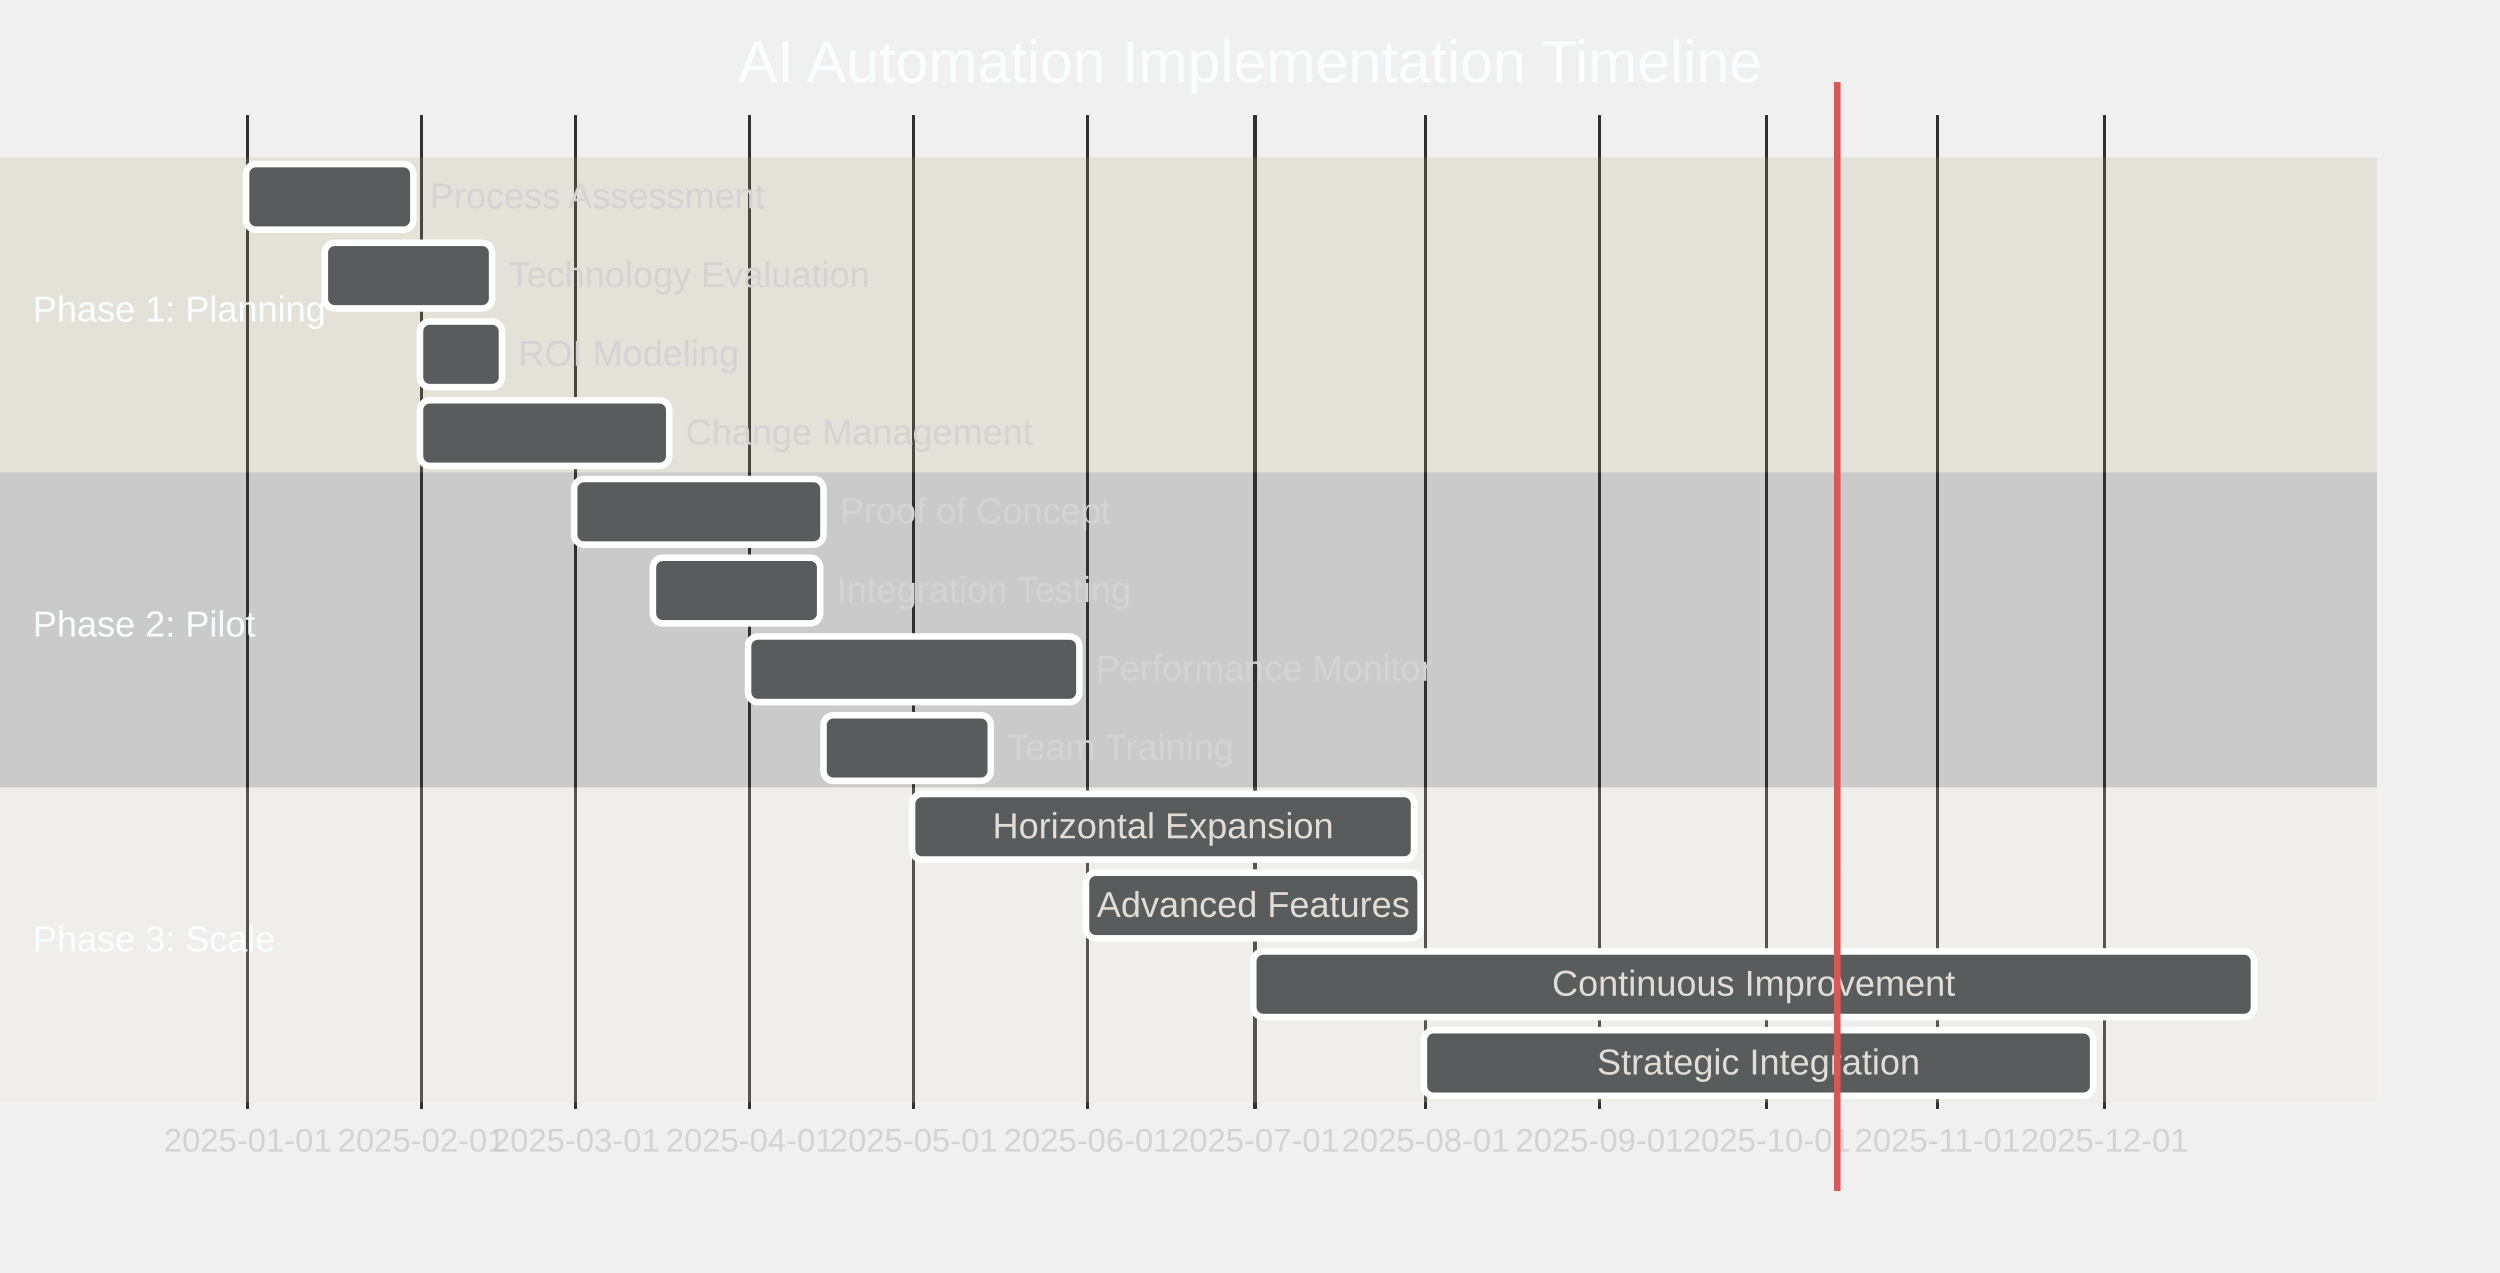
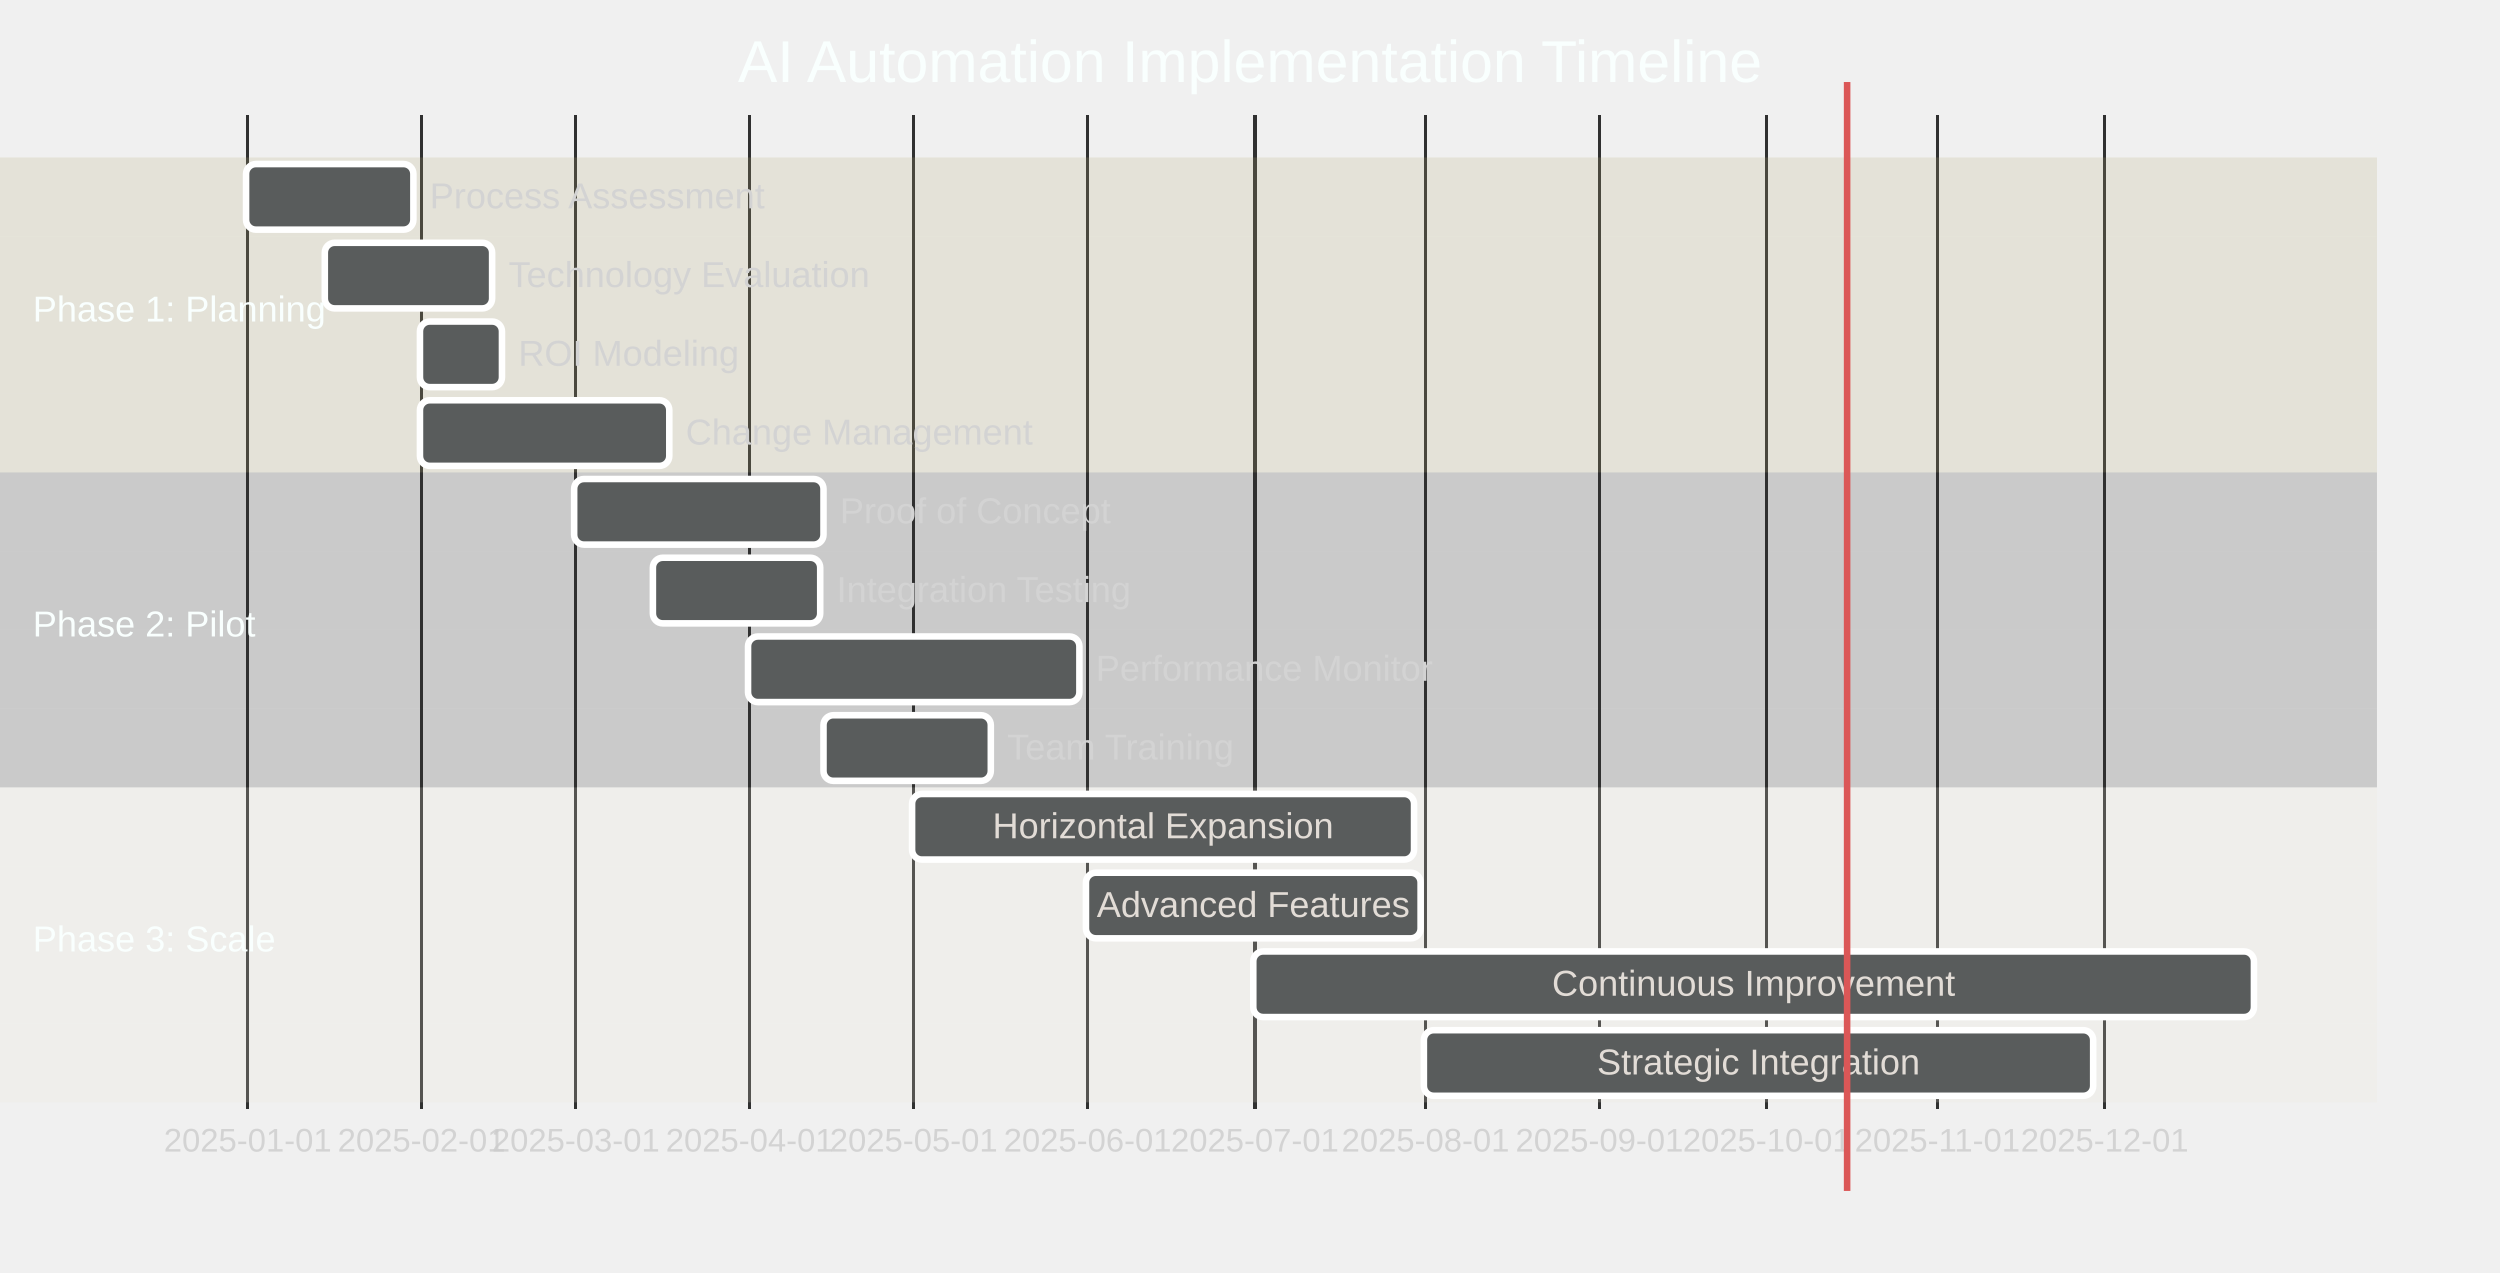
<svg xmlns="http://www.w3.org/2000/svg" aria-roledescription="gantt" role="graphics-document document" style="max-width: 762px; background-color: transparent;" viewBox="0 0 762 388" width="100%" id="my-svg">
  <style>#my-svg{font-family:"trebuchet ms",verdana,arial,sans-serif;font-size:16px;fill:#ccc;}#my-svg .error-icon{fill:#a44141;}#my-svg .error-text{fill:#ddd;stroke:#ddd;}#my-svg .edge-thickness-normal{stroke-width:2px;}#my-svg .edge-thickness-thick{stroke-width:3.5px;}#my-svg .edge-pattern-solid{stroke-dasharray:0;}#my-svg .edge-pattern-dashed{stroke-dasharray:3;}#my-svg .edge-pattern-dotted{stroke-dasharray:2;}#my-svg .marker{fill:lightgrey;stroke:lightgrey;}#my-svg .marker.cross{stroke:lightgrey;}#my-svg svg{font-family:"trebuchet ms",verdana,arial,sans-serif;font-size:16px;}#my-svg .mermaid-main-font{font-family:var(--mermaid-font-family, "trebuchet ms", verdana, arial, sans-serif);}#my-svg .exclude-range{fill:hsl(52.941, 28.814%, 48.431%);}#my-svg .section{stroke:none;opacity:0.2;}#my-svg .section0{fill:hsl(52.941, 28.814%, 58.431%);}#my-svg .section2{fill:#EAE8D9;}#my-svg .section1,#my-svg .section3{fill:#333;opacity:0.2;}#my-svg .sectionTitle0{fill:#F9FFFE;}#my-svg .sectionTitle1{fill:#F9FFFE;}#my-svg .sectionTitle2{fill:#F9FFFE;}#my-svg .sectionTitle3{fill:#F9FFFE;}#my-svg .sectionTitle{text-anchor:start;font-family:var(--mermaid-font-family, "trebuchet ms", verdana, arial, sans-serif);}#my-svg .grid .tick{stroke:lightgrey;opacity:0.8;shape-rendering:crispEdges;}#my-svg .grid .tick text{font-family:"trebuchet ms",verdana,arial,sans-serif;fill:#ccc;}#my-svg .grid path{stroke-width:0;}#my-svg .today{fill:none;stroke:#DB5757;stroke-width:2px;}#my-svg .task{stroke-width:2;}#my-svg .taskText{text-anchor:middle;font-family:var(--mermaid-font-family, "trebuchet ms", verdana, arial, sans-serif);}#my-svg .taskTextOutsideRight{fill:hsl(28.571, 17.355%, 86.275%);text-anchor:start;font-family:var(--mermaid-font-family, "trebuchet ms", verdana, arial, sans-serif);}#my-svg .taskTextOutsideLeft{fill:hsl(28.571, 17.355%, 86.275%);text-anchor:end;}#my-svg .task.clickable{cursor:pointer;}#my-svg .taskText.clickable{cursor:pointer;fill:#003163!important;font-weight:bold;}#my-svg .taskTextOutsideLeft.clickable{cursor:pointer;fill:#003163!important;font-weight:bold;}#my-svg .taskTextOutsideRight.clickable{cursor:pointer;fill:#003163!important;font-weight:bold;}#my-svg .taskText0,#my-svg .taskText1,#my-svg .taskText2,#my-svg .taskText3{fill:hsl(28.571, 17.355%, 86.275%);}#my-svg .task0,#my-svg .task1,#my-svg .task2,#my-svg .task3{fill:hsl(180, 1.587%, 35.353%);stroke:#ffffff;}#my-svg .taskTextOutside0,#my-svg .taskTextOutside2{fill:lightgrey;}#my-svg .taskTextOutside1,#my-svg .taskTextOutside3{fill:lightgrey;}#my-svg .active0,#my-svg .active1,#my-svg .active2,#my-svg .active3{fill:#81B1DB;stroke:#ffffff;}#my-svg .activeText0,#my-svg .activeText1,#my-svg .activeText2,#my-svg .activeText3{fill:hsl(28.571, 17.355%, 86.275%)!important;}#my-svg .done0,#my-svg .done1,#my-svg .done2,#my-svg .done3{stroke:grey;fill:lightgrey;stroke-width:2;}#my-svg .doneText0,#my-svg .doneText1,#my-svg .doneText2,#my-svg .doneText3{fill:hsl(28.571, 17.355%, 86.275%)!important;}#my-svg .crit0,#my-svg .crit1,#my-svg .crit2,#my-svg .crit3{stroke:#E83737;fill:#E83737;stroke-width:2;}#my-svg .activeCrit0,#my-svg .activeCrit1,#my-svg .activeCrit2,#my-svg .activeCrit3{stroke:#E83737;fill:#81B1DB;stroke-width:2;}#my-svg .doneCrit0,#my-svg .doneCrit1,#my-svg .doneCrit2,#my-svg .doneCrit3{stroke:#E83737;fill:lightgrey;stroke-width:2;cursor:pointer;shape-rendering:crispEdges;}#my-svg .milestone{transform:rotate(45deg) scale(0.8,0.8);}#my-svg .milestoneText{font-style:italic;}#my-svg .doneCritText0,#my-svg .doneCritText1,#my-svg .doneCritText2,#my-svg .doneCritText3{fill:hsl(28.571, 17.355%, 86.275%)!important;}#my-svg .activeCritText0,#my-svg .activeCritText1,#my-svg .activeCritText2,#my-svg .activeCritText3{fill:hsl(28.571, 17.355%, 86.275%)!important;}#my-svg .titleText{text-anchor:middle;font-size:18px;fill:#F9FFFE;font-family:var(--mermaid-font-family, "trebuchet ms", verdana, arial, sans-serif);}#my-svg :root{--mermaid-font-family:"trebuchet ms",verdana,arial,sans-serif;}</style>
  <g />
  <g text-anchor="middle" font-family="sans-serif" font-size="10" fill="none" transform="translate(75, 338)" class="grid">
    <path d="M0.5,-303V0.5H612.5V-303" stroke="currentColor" class="domain" />
    <g transform="translate(0.5,0)" opacity="1" class="tick">
      <line y2="-303" stroke="currentColor" />
      <text style="text-anchor: middle;" font-size="10" stroke="none" dy="1em" y="3" fill="#000">2025-01-01</text>
    </g>
    <g transform="translate(53.5,0)" opacity="1" class="tick">
      <line y2="-303" stroke="currentColor" />
      <text style="text-anchor: middle;" font-size="10" stroke="none" dy="1em" y="3" fill="#000">2025-02-01</text>
    </g>
    <g transform="translate(100.5,0)" opacity="1" class="tick">
      <line y2="-303" stroke="currentColor" />
      <text style="text-anchor: middle;" font-size="10" stroke="none" dy="1em" y="3" fill="#000">2025-03-01</text>
    </g>
    <g transform="translate(153.5,0)" opacity="1" class="tick">
      <line y2="-303" stroke="currentColor" />
      <text style="text-anchor: middle;" font-size="10" stroke="none" dy="1em" y="3" fill="#000">2025-04-01</text>
    </g>
    <g transform="translate(203.5,0)" opacity="1" class="tick">
      <line y2="-303" stroke="currentColor" />
      <text style="text-anchor: middle;" font-size="10" stroke="none" dy="1em" y="3" fill="#000">2025-05-01</text>
    </g>
    <g transform="translate(256.5,0)" opacity="1" class="tick">
      <line y2="-303" stroke="currentColor" />
      <text style="text-anchor: middle;" font-size="10" stroke="none" dy="1em" y="3" fill="#000">2025-06-01</text>
    </g>
    <g transform="translate(307.5,0)" opacity="1" class="tick">
      <line y2="-303" stroke="currentColor" />
      <text style="text-anchor: middle;" font-size="10" stroke="none" dy="1em" y="3" fill="#000">2025-07-01</text>
    </g>
    <g transform="translate(359.5,0)" opacity="1" class="tick">
      <line y2="-303" stroke="currentColor" />
      <text style="text-anchor: middle;" font-size="10" stroke="none" dy="1em" y="3" fill="#000">2025-08-01</text>
    </g>
    <g transform="translate(412.5,0)" opacity="1" class="tick">
      <line y2="-303" stroke="currentColor" />
      <text style="text-anchor: middle;" font-size="10" stroke="none" dy="1em" y="3" fill="#000">2025-09-01</text>
    </g>
    <g transform="translate(463.5,0)" opacity="1" class="tick">
      <line y2="-303" stroke="currentColor" />
      <text style="text-anchor: middle;" font-size="10" stroke="none" dy="1em" y="3" fill="#000">2025-10-01</text>
    </g>
    <g transform="translate(515.5,0)" opacity="1" class="tick">
      <line y2="-303" stroke="currentColor" />
      <text style="text-anchor: middle;" font-size="10" stroke="none" dy="1em" y="3" fill="#000">2025-11-01</text>
    </g>
    <g transform="translate(566.5,0)" opacity="1" class="tick">
      <line y2="-303" stroke="currentColor" />
      <text style="text-anchor: middle;" font-size="10" stroke="none" dy="1em" y="3" fill="#000">2025-12-01</text>
    </g>
  </g>
  <g>
    <rect class="section section0" height="24" width="724.5" y="48" x="0" />
    <rect class="section section0" height="24" width="724.5" y="72" x="0" />
    <rect class="section section0" height="24" width="724.5" y="96" x="0" />
    <rect class="section section0" height="24" width="724.5" y="120" x="0" />
    <rect class="section section1" height="24" width="724.5" y="144" x="0" />
    <rect class="section section1" height="24" width="724.5" y="168" x="0" />
    <rect class="section section1" height="24" width="724.5" y="192" x="0" />
    <rect class="section section1" height="24" width="724.5" y="216" x="0" />
    <rect class="section section2" height="24" width="724.5" y="240" x="0" />
    <rect class="section section2" height="24" width="724.5" y="264" x="0" />
    <rect class="section section2" height="24" width="724.5" y="288" x="0" />
    <rect class="section section2" height="24" width="724.5" y="312" x="0" />
  </g>
  <g>
    <rect class="task task0" transform-origin="100.5px 60px" height="20" width="51" y="50" x="75" ry="3" rx="3" id="task1" />
    <rect class="task task0" transform-origin="124.5px 84px" height="20" width="51" y="74" x="99" ry="3" rx="3" id="task2" />
    <rect class="task task0" transform-origin="140.5px 108px" height="20" width="25" y="98" x="128" ry="3" rx="3" id="task3" />
    <rect class="task task0" transform-origin="166px 132px" height="20" width="76" y="122" x="128" ry="3" rx="3" id="task4" />
    <rect class="task task1" transform-origin="213px 156px" height="20" width="76" y="146" x="175" ry="3" rx="3" id="task5" />
    <rect class="task task1" transform-origin="224.5px 180px" height="20" width="51" y="170" x="199" ry="3" rx="3" id="task6" />
    <rect class="task task1" transform-origin="278.5px 204px" height="20" width="101" y="194" x="228" ry="3" rx="3" id="task7" />
    <rect class="task task1" transform-origin="276.5px 228px" height="20" width="51" y="218" x="251" ry="3" rx="3" id="task8" />
    <rect class="task task2" transform-origin="354.5px 252px" height="20" width="153" y="242" x="278" ry="3" rx="3" id="task9" />
    <rect class="task task2" transform-origin="382px 276px" height="20" width="102" y="266" x="331" ry="3" rx="3" id="task10" />
    <rect class="task task2" transform-origin="534.5px 300px" height="20" width="305" y="290" x="382" ry="3" rx="3" id="task11" />
    <rect class="task task2" transform-origin="536px 324px" height="20" width="204" y="314" x="434" ry="3" rx="3" id="task12" />
    <text class="taskTextOutsideRight taskTextOutside0  width-102.09375" y="63.5" x="131" font-size="11" id="task1-text">Process Assessment     </text>
    <text class="taskTextOutsideRight taskTextOutside0  width-110.078125" y="87.5" x="155" font-size="11" id="task2-text">Technology Evaluation  </text>
    <text class="taskTextOutsideRight taskTextOutside0  width-67.265625" y="111.5" x="158" font-size="11" id="task3-text">ROI Modeling          </text>
    <text class="taskTextOutsideRight taskTextOutside0  width-105.796875" y="135.5" x="209" font-size="11" id="task4-text">Change Management     </text>
    <text class="taskTextOutsideRight taskTextOutside1  width-82.5625" y="159.5" x="256" font-size="11" id="task5-text">Proof of Concept      </text>
    <text class="taskTextOutsideRight taskTextOutside1  width-89.703125" y="183.5" x="255" font-size="11" id="task6-text">Integration Testing   </text>
    <text class="taskTextOutsideRight taskTextOutside1  width-103.04296875" y="207.5" x="334" font-size="11" id="task7-text">Performance Monitor   </text>
    <text class="taskTextOutsideRight taskTextOutside1  width-69.09375" y="231.5" x="307" font-size="11" id="task8-text">Team Training         </text>
    <text class="taskText taskText2  width-103.953125" y="255.5" x="354.5" font-size="11" id="task9-text">Horizontal Expansion  </text>
    <text class="taskText taskText2  width-95.890625" y="279.5" x="382" font-size="11" id="task10-text">Advanced Features     </text>
    <text class="taskText taskText2  width-122.90625" y="303.5" x="534.5" font-size="11" id="task11-text">Continuous Improvement</text>
    <text class="taskText taskText2  width-98.453125" y="327.5" x="536" font-size="11" id="task12-text">Strategic Integration </text>
  </g>
  <g>
    <text class="sectionTitle sectionTitle0" font-size="11" y="98" x="10" dy="0em">
      <tspan x="10" alignment-baseline="central">Phase 1: Planning</tspan>
    </text>
    <text class="sectionTitle sectionTitle1" font-size="11" y="194" x="10" dy="0em">
      <tspan x="10" alignment-baseline="central">Phase 2: Pilot</tspan>
    </text>
    <text class="sectionTitle sectionTitle2" font-size="11" y="290" x="10" dy="0em">
      <tspan x="10" alignment-baseline="central">Phase 3: Scale</tspan>
    </text>
  </g>
  <g class="today">
-     <line class="today" y2="363" y1="25" x2="560" x1="560" />
+     <line class="today" y2="363" y1="25" x2="563" x1="563" />
  </g>
  <text class="titleText" y="25" x="381">AI Automation Implementation Timeline</text>
</svg>
